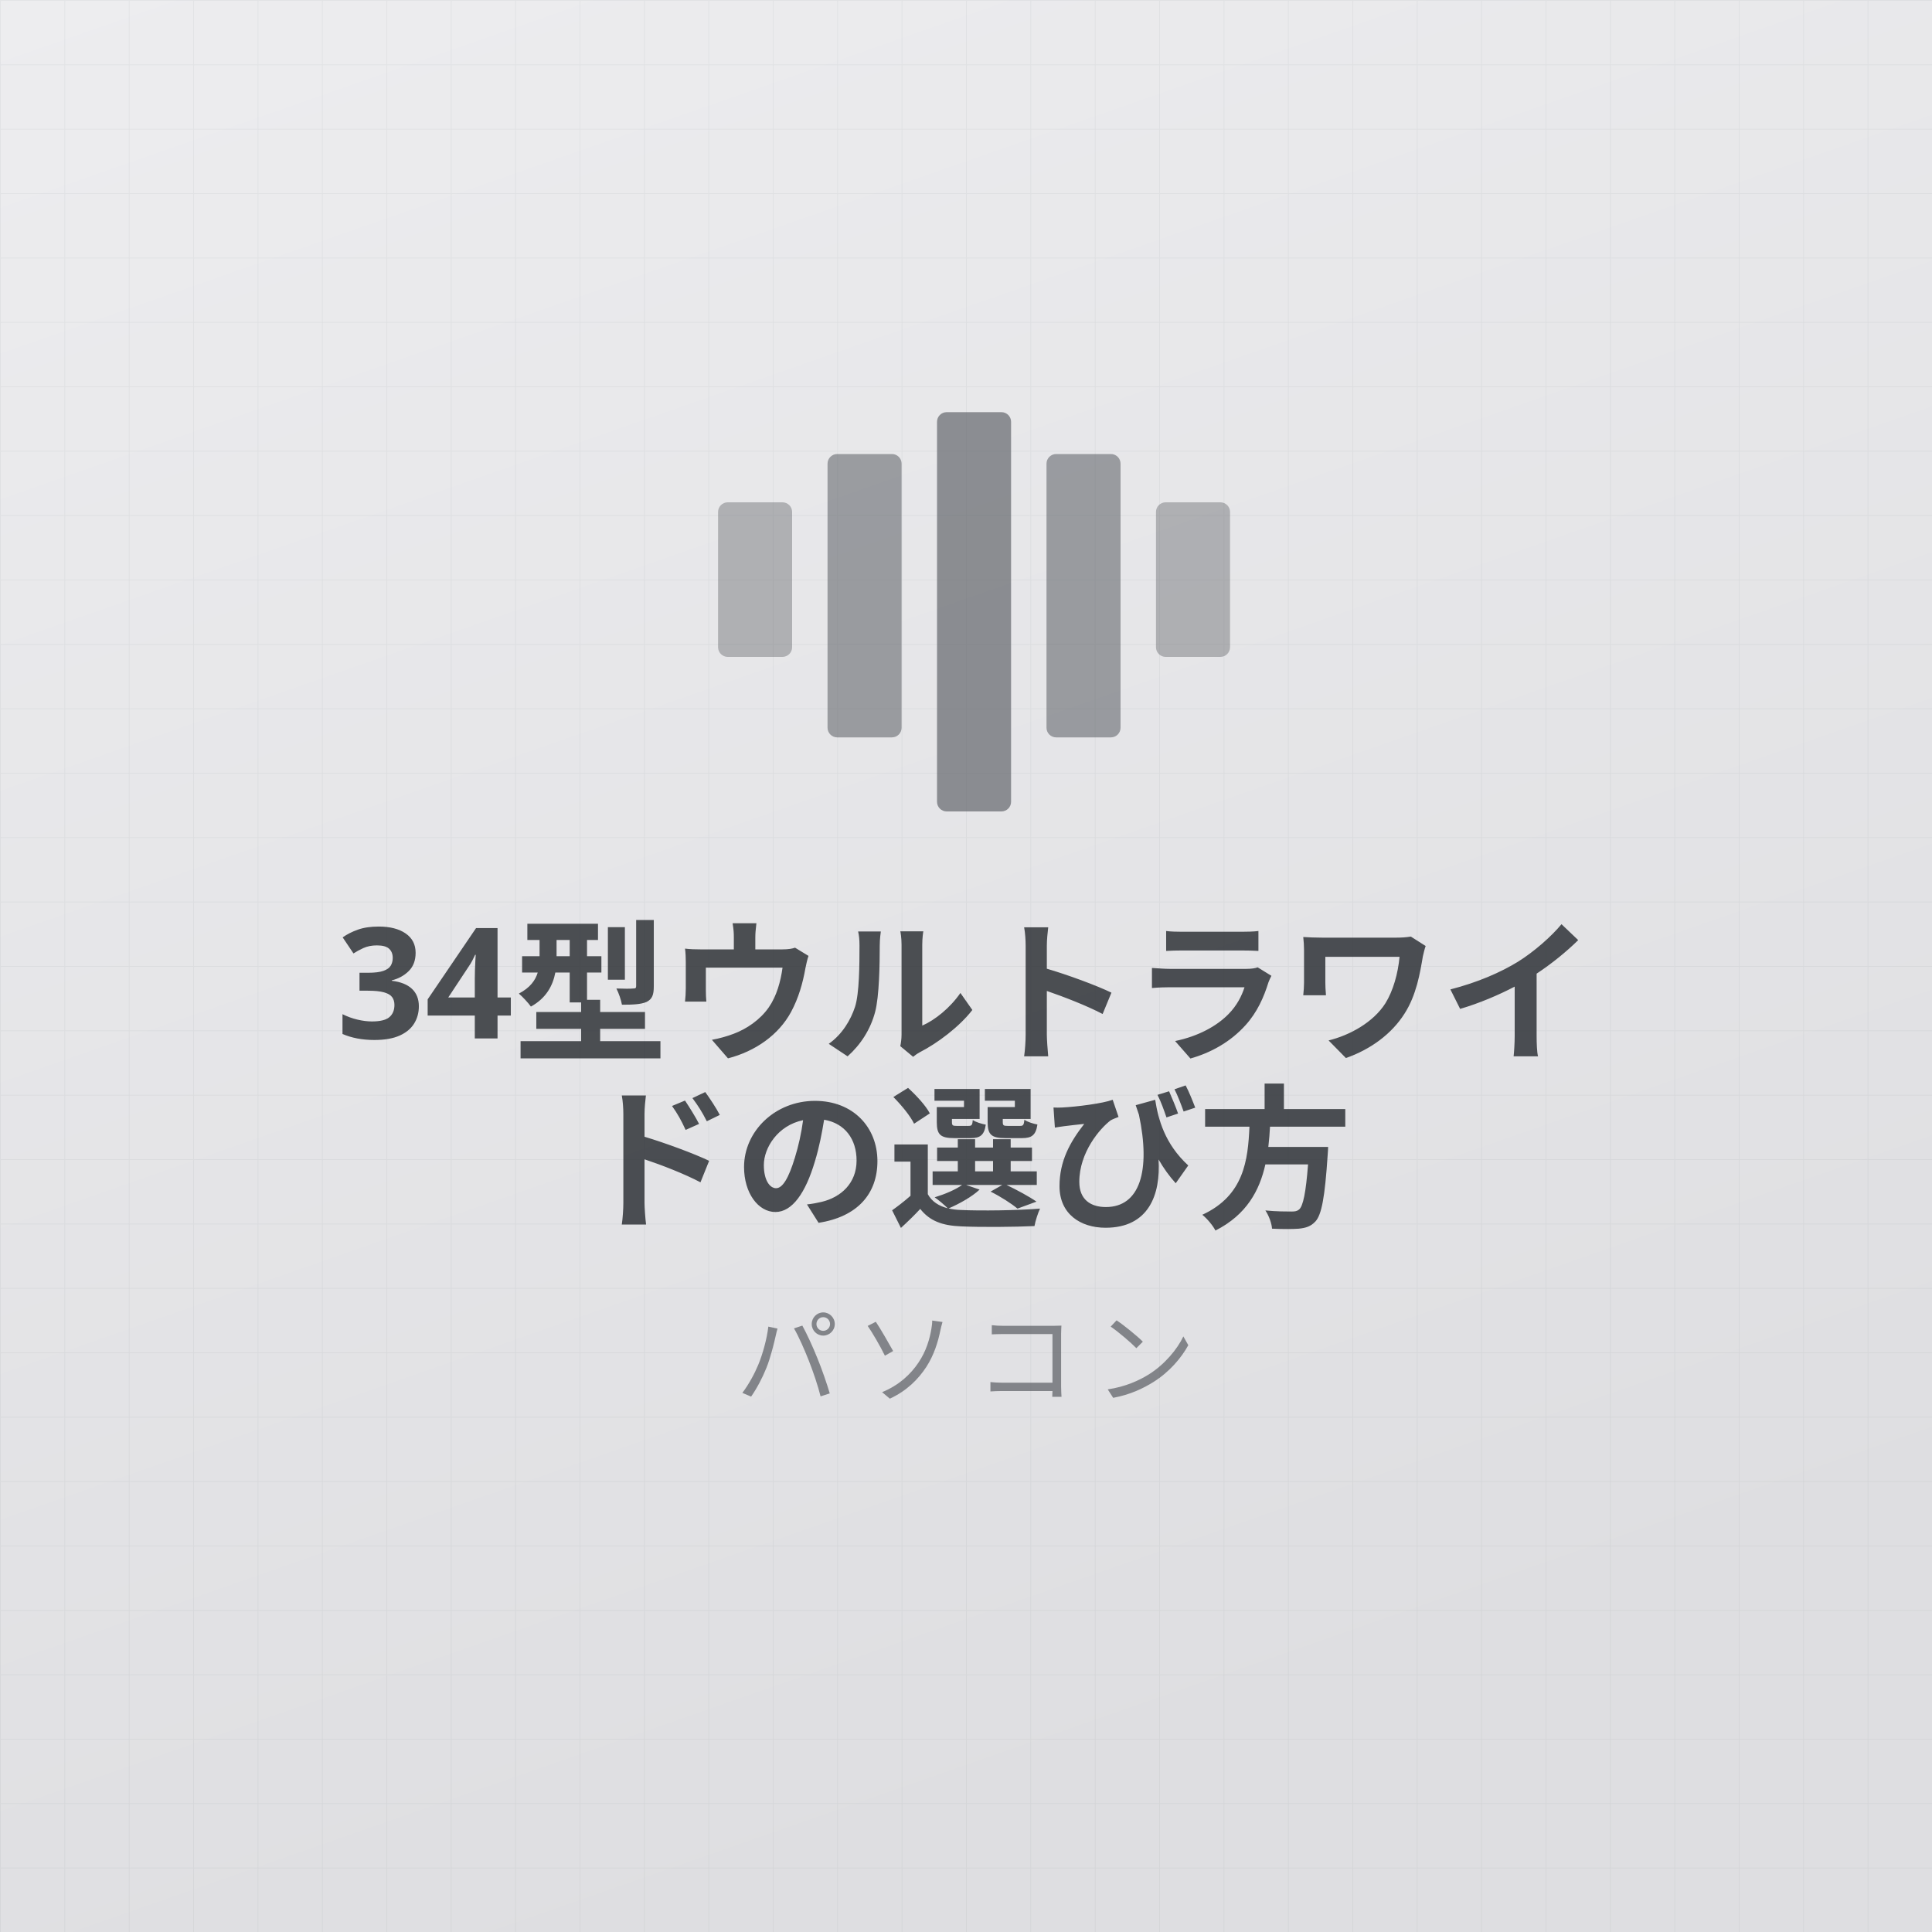
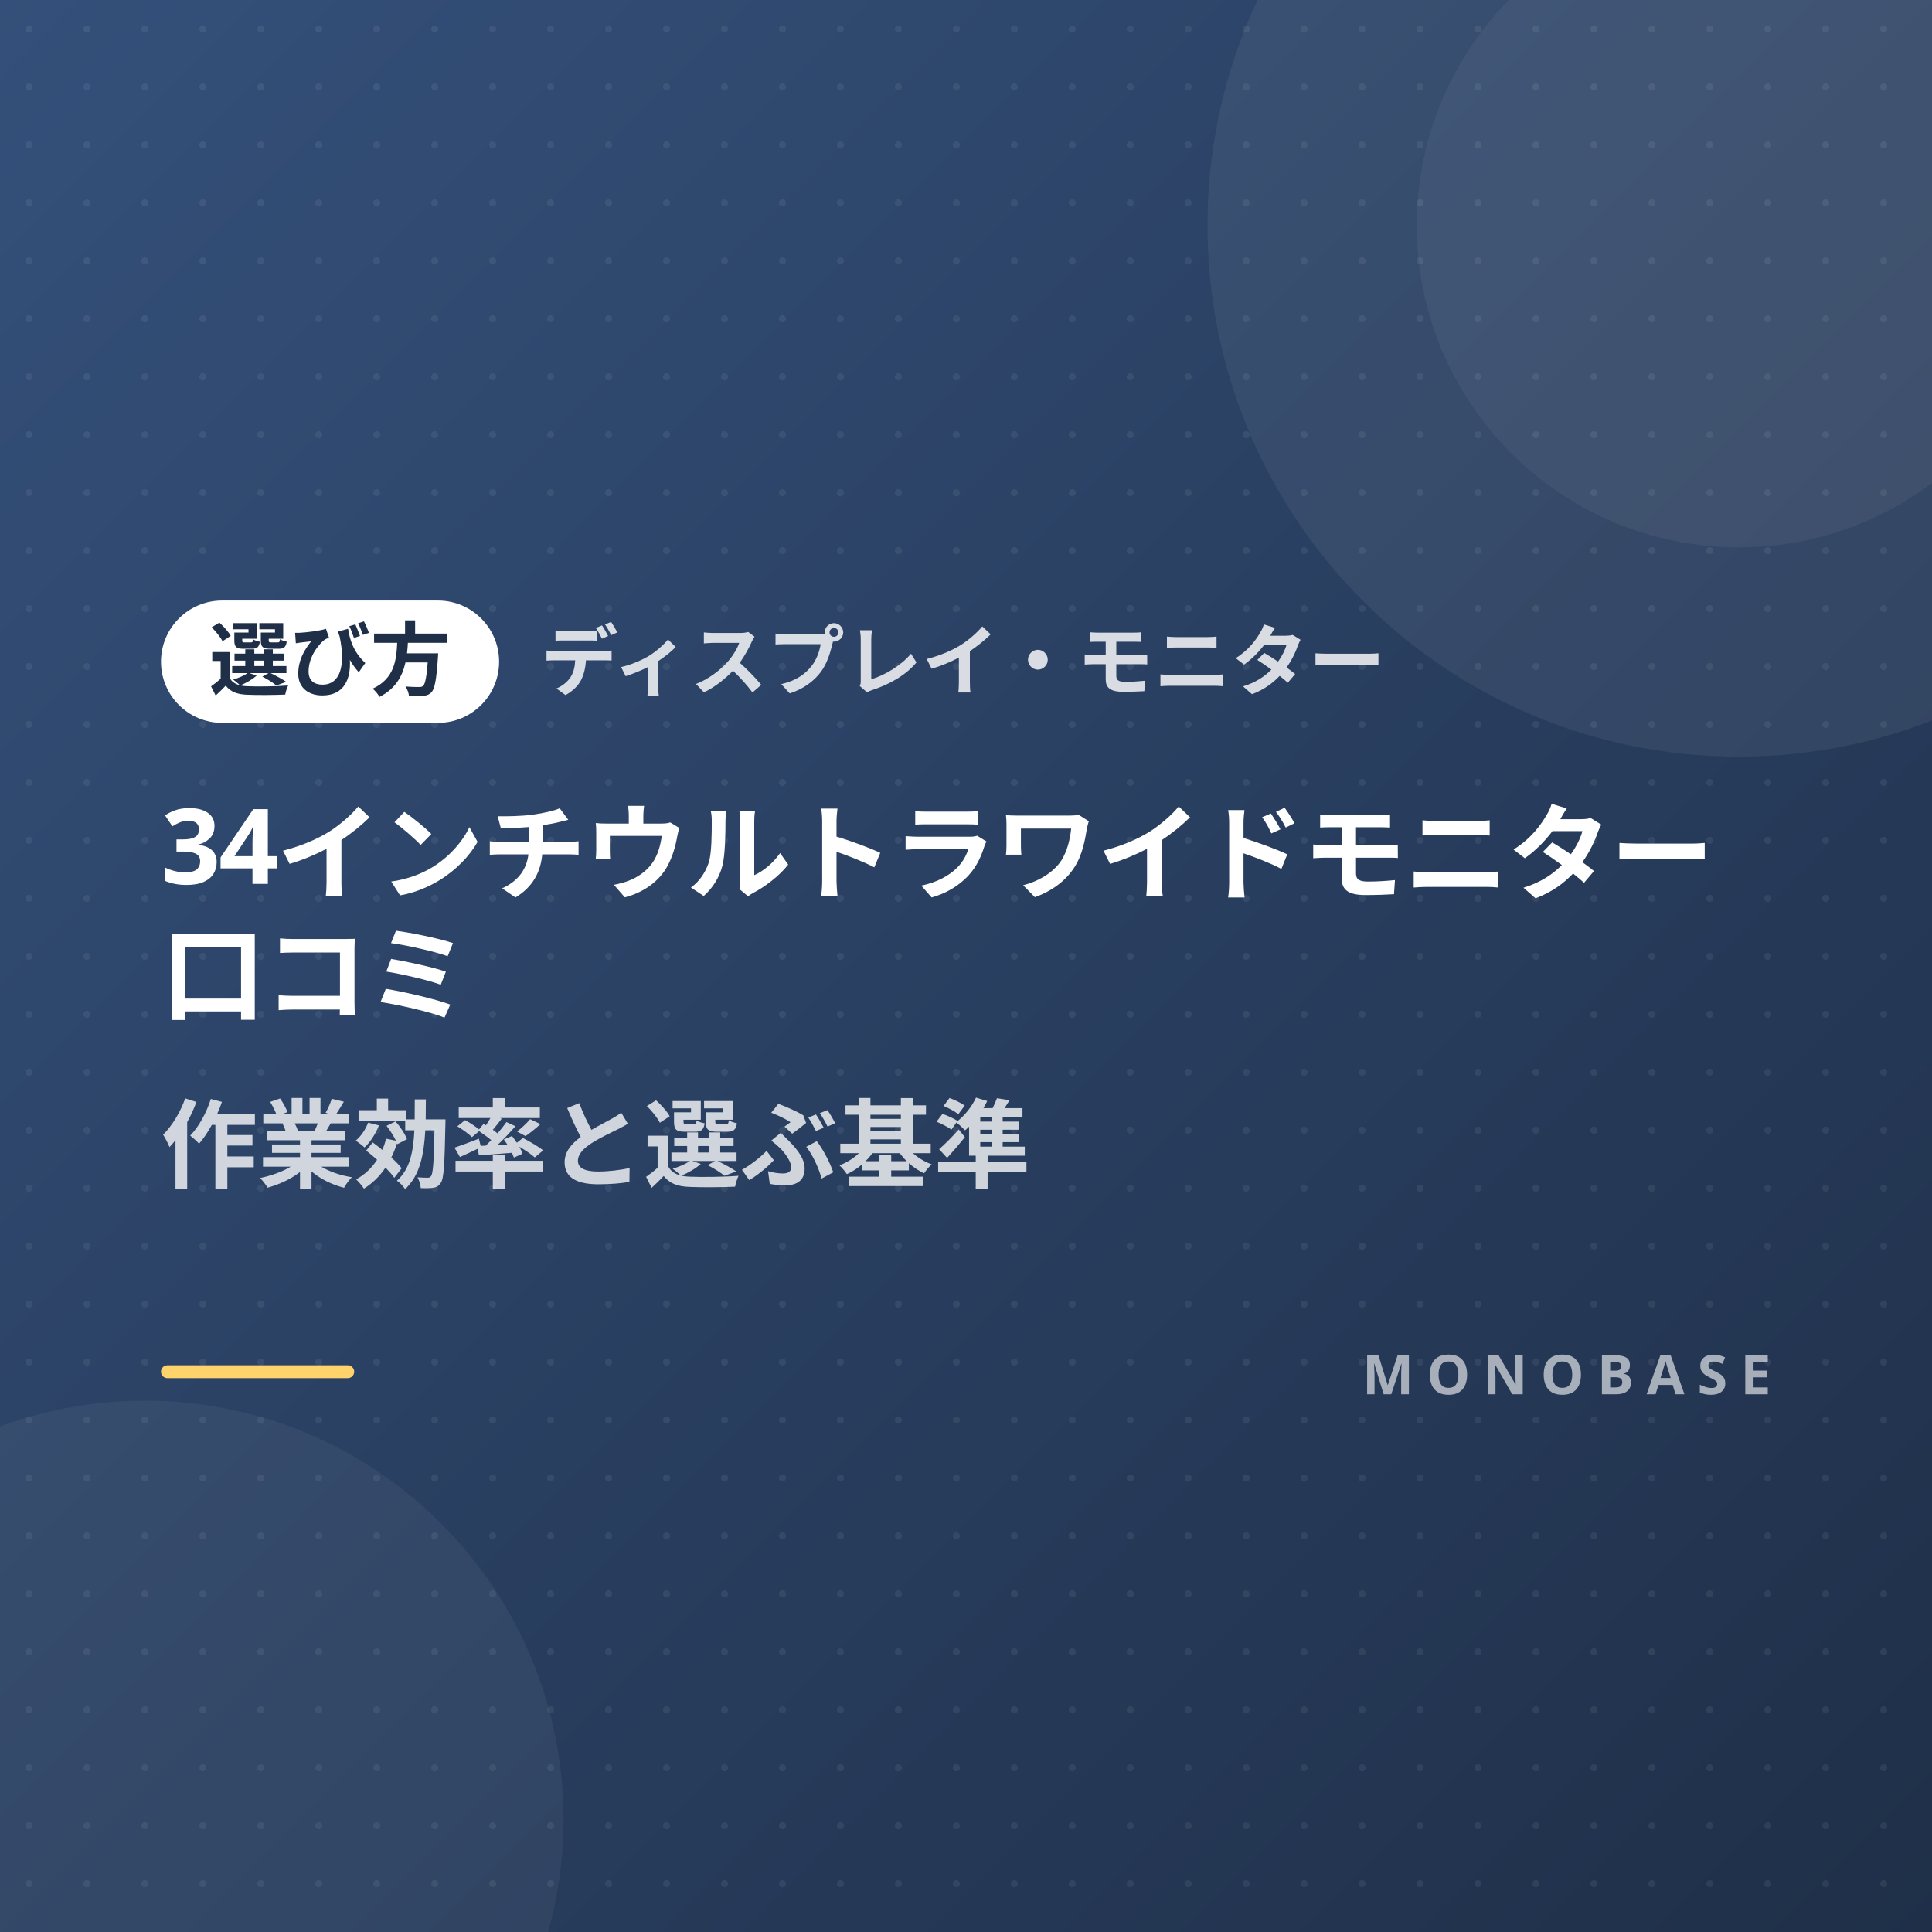
- <svg xmlns="http://www.w3.org/2000/svg" width="1200" height="1200" viewBox="0 0 1200 1200" role="img" aria-label="34型ウルトラワイドの選び方">
+ <svg xmlns="http://www.w3.org/2000/svg" width="1200" height="1200" viewBox="0 0 1200 1200" role="img" aria-label="34インチウルトラワイドモニター 口コミ｜作業効率と選ぶ基準">
  <defs>
-     <linearGradient id="shade" x1="0" y1="0" x2="0.35" y2="1">
-       <stop offset="0%" stop-color="#EDEDEF" />
-       <stop offset="100%" stop-color="#DEDEE1" />
+     <linearGradient id="bg" x1="0" y1="0" x2="1" y2="1">
+       <stop offset="0%" stop-color="#34507A" />
+       <stop offset="100%" stop-color="#1F2F48" />
    </linearGradient>
-     <pattern id="grid" width="40" height="40" patternUnits="userSpaceOnUse">
-       <path d="M40 0 L0 0 0 40" fill="none" stroke="#25282D" stroke-opacity=".05" stroke-width="1" />
+     <pattern id="dots" width="36" height="36" patternUnits="userSpaceOnUse">
+       <circle cx="18" cy="18" r="2.2" fill="#FFFFFF" fill-opacity=".07" />
    </pattern>
  </defs>
-   <rect width="1200" height="1200" fill="url(#shade)" />
-   <rect width="1200" height="1200" fill="url(#grid)" />
-   <rect x="446" y="312" width="46" height="96" rx="6" fill="#5A5D63" fill-opacity=".40" />
-   <rect x="514" y="282" width="46" height="176" rx="6" fill="#5A5D63" fill-opacity=".55" />
-   <rect x="582" y="256" width="46" height="248" rx="6" fill="#5A5D63" fill-opacity=".65" />
-   <rect x="650" y="282" width="46" height="176" rx="6" fill="#5A5D63" fill-opacity=".55" />
-   <rect x="718" y="312" width="46" height="96" rx="6" fill="#5A5D63" fill-opacity=".40" />
-   <text x="600" y="645" text-anchor="middle" font-family="&quot;Hiragino Sans&quot;, &quot;Noto Sans JP&quot;, &quot;Yu Gothic&quot;, sans-serif" font-size="96" font-weight="700" fill="#25282D" fill-opacity=".80">34型ウルトラワイ</text>
-   <text x="600" y="755" text-anchor="middle" font-family="&quot;Hiragino Sans&quot;, &quot;Noto Sans JP&quot;, &quot;Yu Gothic&quot;, sans-serif" font-size="96" font-weight="700" fill="#25282D" fill-opacity=".80">ドの選び方</text>
-   <text x="600" y="867" text-anchor="middle" font-family="&quot;Hiragino Sans&quot;, &quot;Noto Sans JP&quot;, &quot;Yu Gothic&quot;, sans-serif" font-size="64" letter-spacing="10" fill="#5A5D63" fill-opacity=".70">パソコン</text>
+   <rect width="1200" height="1200" fill="url(#bg)" />
+   <rect width="1200" height="1200" fill="url(#dots)" />
+   <circle cx="1080" cy="140" r="330" fill="#FFFFFF" fill-opacity=".06" />
+   <circle cx="1080" cy="140" r="200" fill="#FFFFFF" fill-opacity=".05" />
+   <circle cx="90" cy="1130" r="260" fill="#FFFFFF" fill-opacity=".05" />
+   <rect x="100" y="373" width="210" height="76" rx="38" fill="#FFFFFF" />
+   <text x="205" y="428" text-anchor="middle" font-family="&quot;Hiragino Sans&quot;, &quot;Hiragino Kaku Gothic ProN&quot;, &quot;Noto Sans JP&quot;, &quot;Yu Gothic&quot;, &quot;Meiryo&quot;, sans-serif" font-size="50" font-weight="800" fill="#1F2F48">選び方</text>
+   <text x="336.0" y="428" font-family="&quot;Hiragino Sans&quot;, &quot;Hiragino Kaku Gothic ProN&quot;, &quot;Noto Sans JP&quot;, &quot;Yu Gothic&quot;, &quot;Meiryo&quot;, sans-serif" font-size="48" font-weight="600" fill="#FFFFFF" fill-opacity=".82">ディスプレイ・モニター</text>
+   <text x="100" y="549" font-family="&quot;Hiragino Sans&quot;, &quot;Hiragino Kaku Gothic ProN&quot;, &quot;Noto Sans JP&quot;, &quot;Yu Gothic&quot;, &quot;Meiryo&quot;, sans-serif" font-size="65" font-weight="800" fill="#FFFFFF" letter-spacing="-1.3">34インチウルトラワイドモニター</text>
+   <text x="100" y="629" font-family="&quot;Hiragino Sans&quot;, &quot;Hiragino Kaku Gothic ProN&quot;, &quot;Noto Sans JP&quot;, &quot;Yu Gothic&quot;, &quot;Meiryo&quot;, sans-serif" font-size="65" font-weight="800" fill="#FFFFFF" letter-spacing="-1.3">口コミ</text>
+   <text x="100" y="733" font-family="&quot;Hiragino Sans&quot;, &quot;Hiragino Kaku Gothic ProN&quot;, &quot;Noto Sans JP&quot;, &quot;Yu Gothic&quot;, &quot;Meiryo&quot;, sans-serif" font-size="60" font-weight="600" fill="#FFFFFF" fill-opacity=".78">作業効率と選ぶ基準</text>
+   <rect x="100" y="848" width="120" height="8" rx="4" fill="#FFD36B" />
+   <text x="1100" y="866" text-anchor="end" font-family="&quot;Hiragino Sans&quot;, &quot;Hiragino Kaku Gothic ProN&quot;, &quot;Noto Sans JP&quot;, &quot;Yu Gothic&quot;, &quot;Meiryo&quot;, sans-serif" font-size="34" font-weight="700" letter-spacing="8" fill="#FFFFFF" fill-opacity=".6">MONOBASE</text>
</svg>
